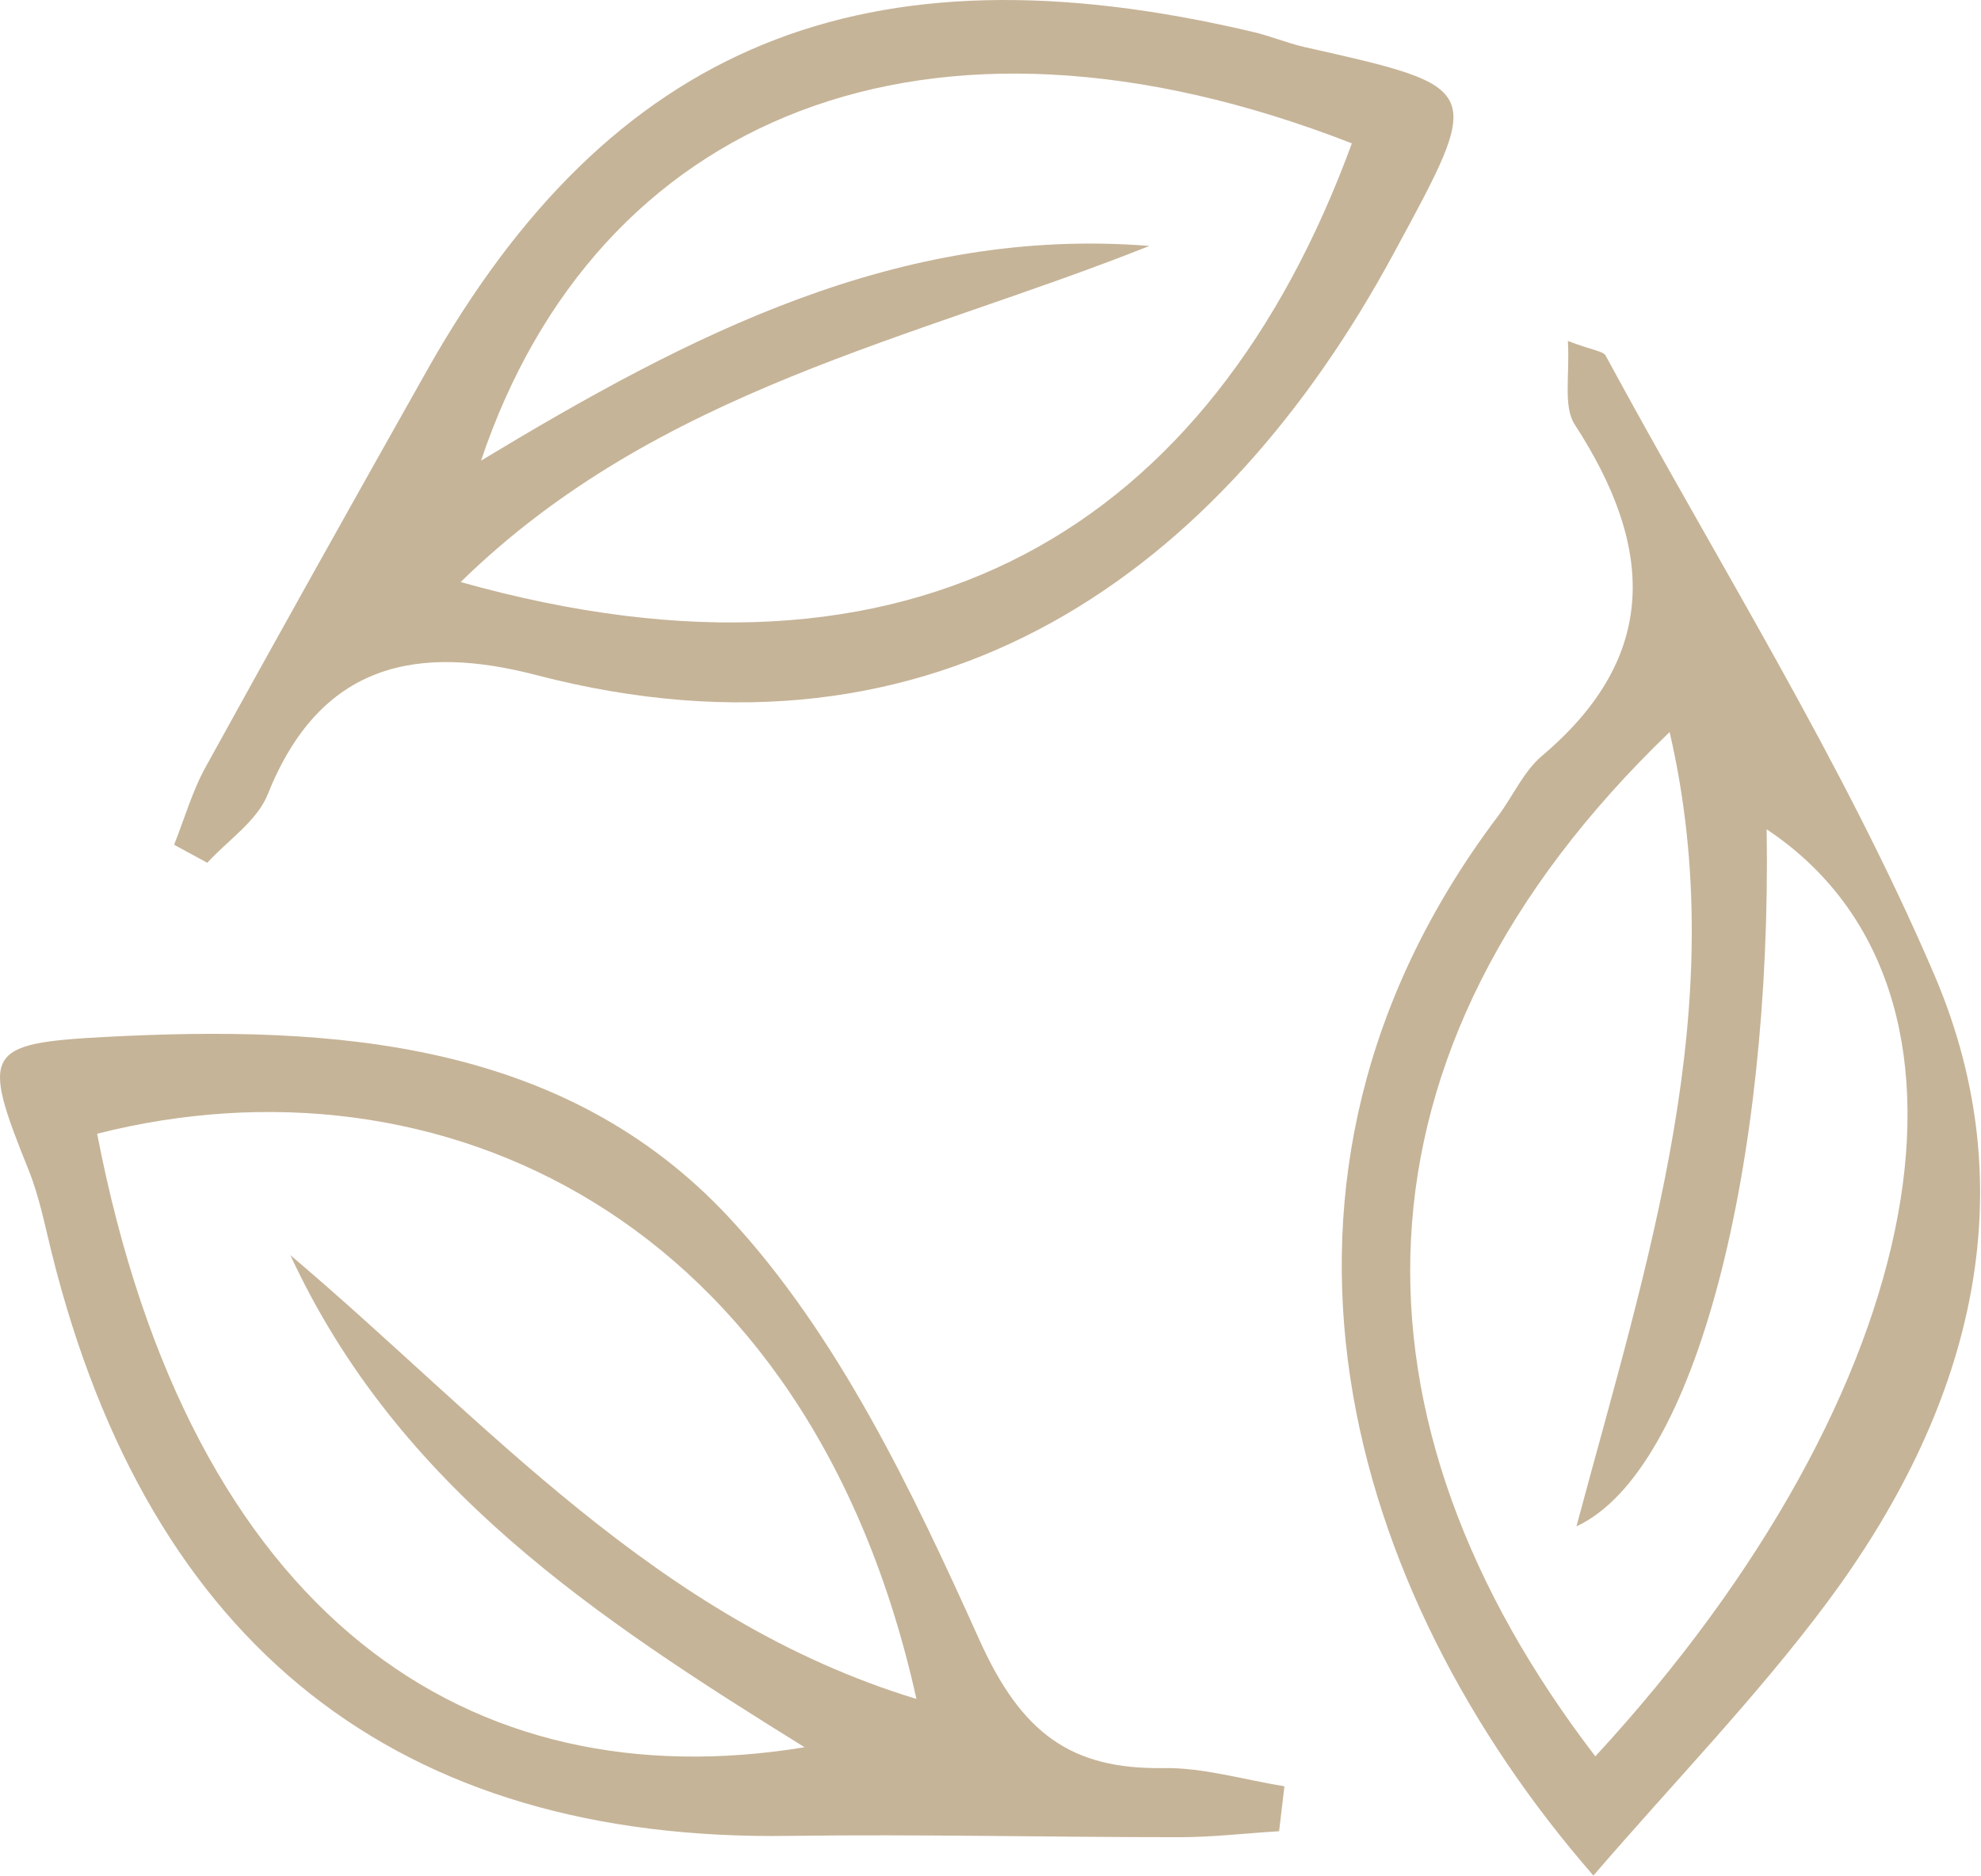
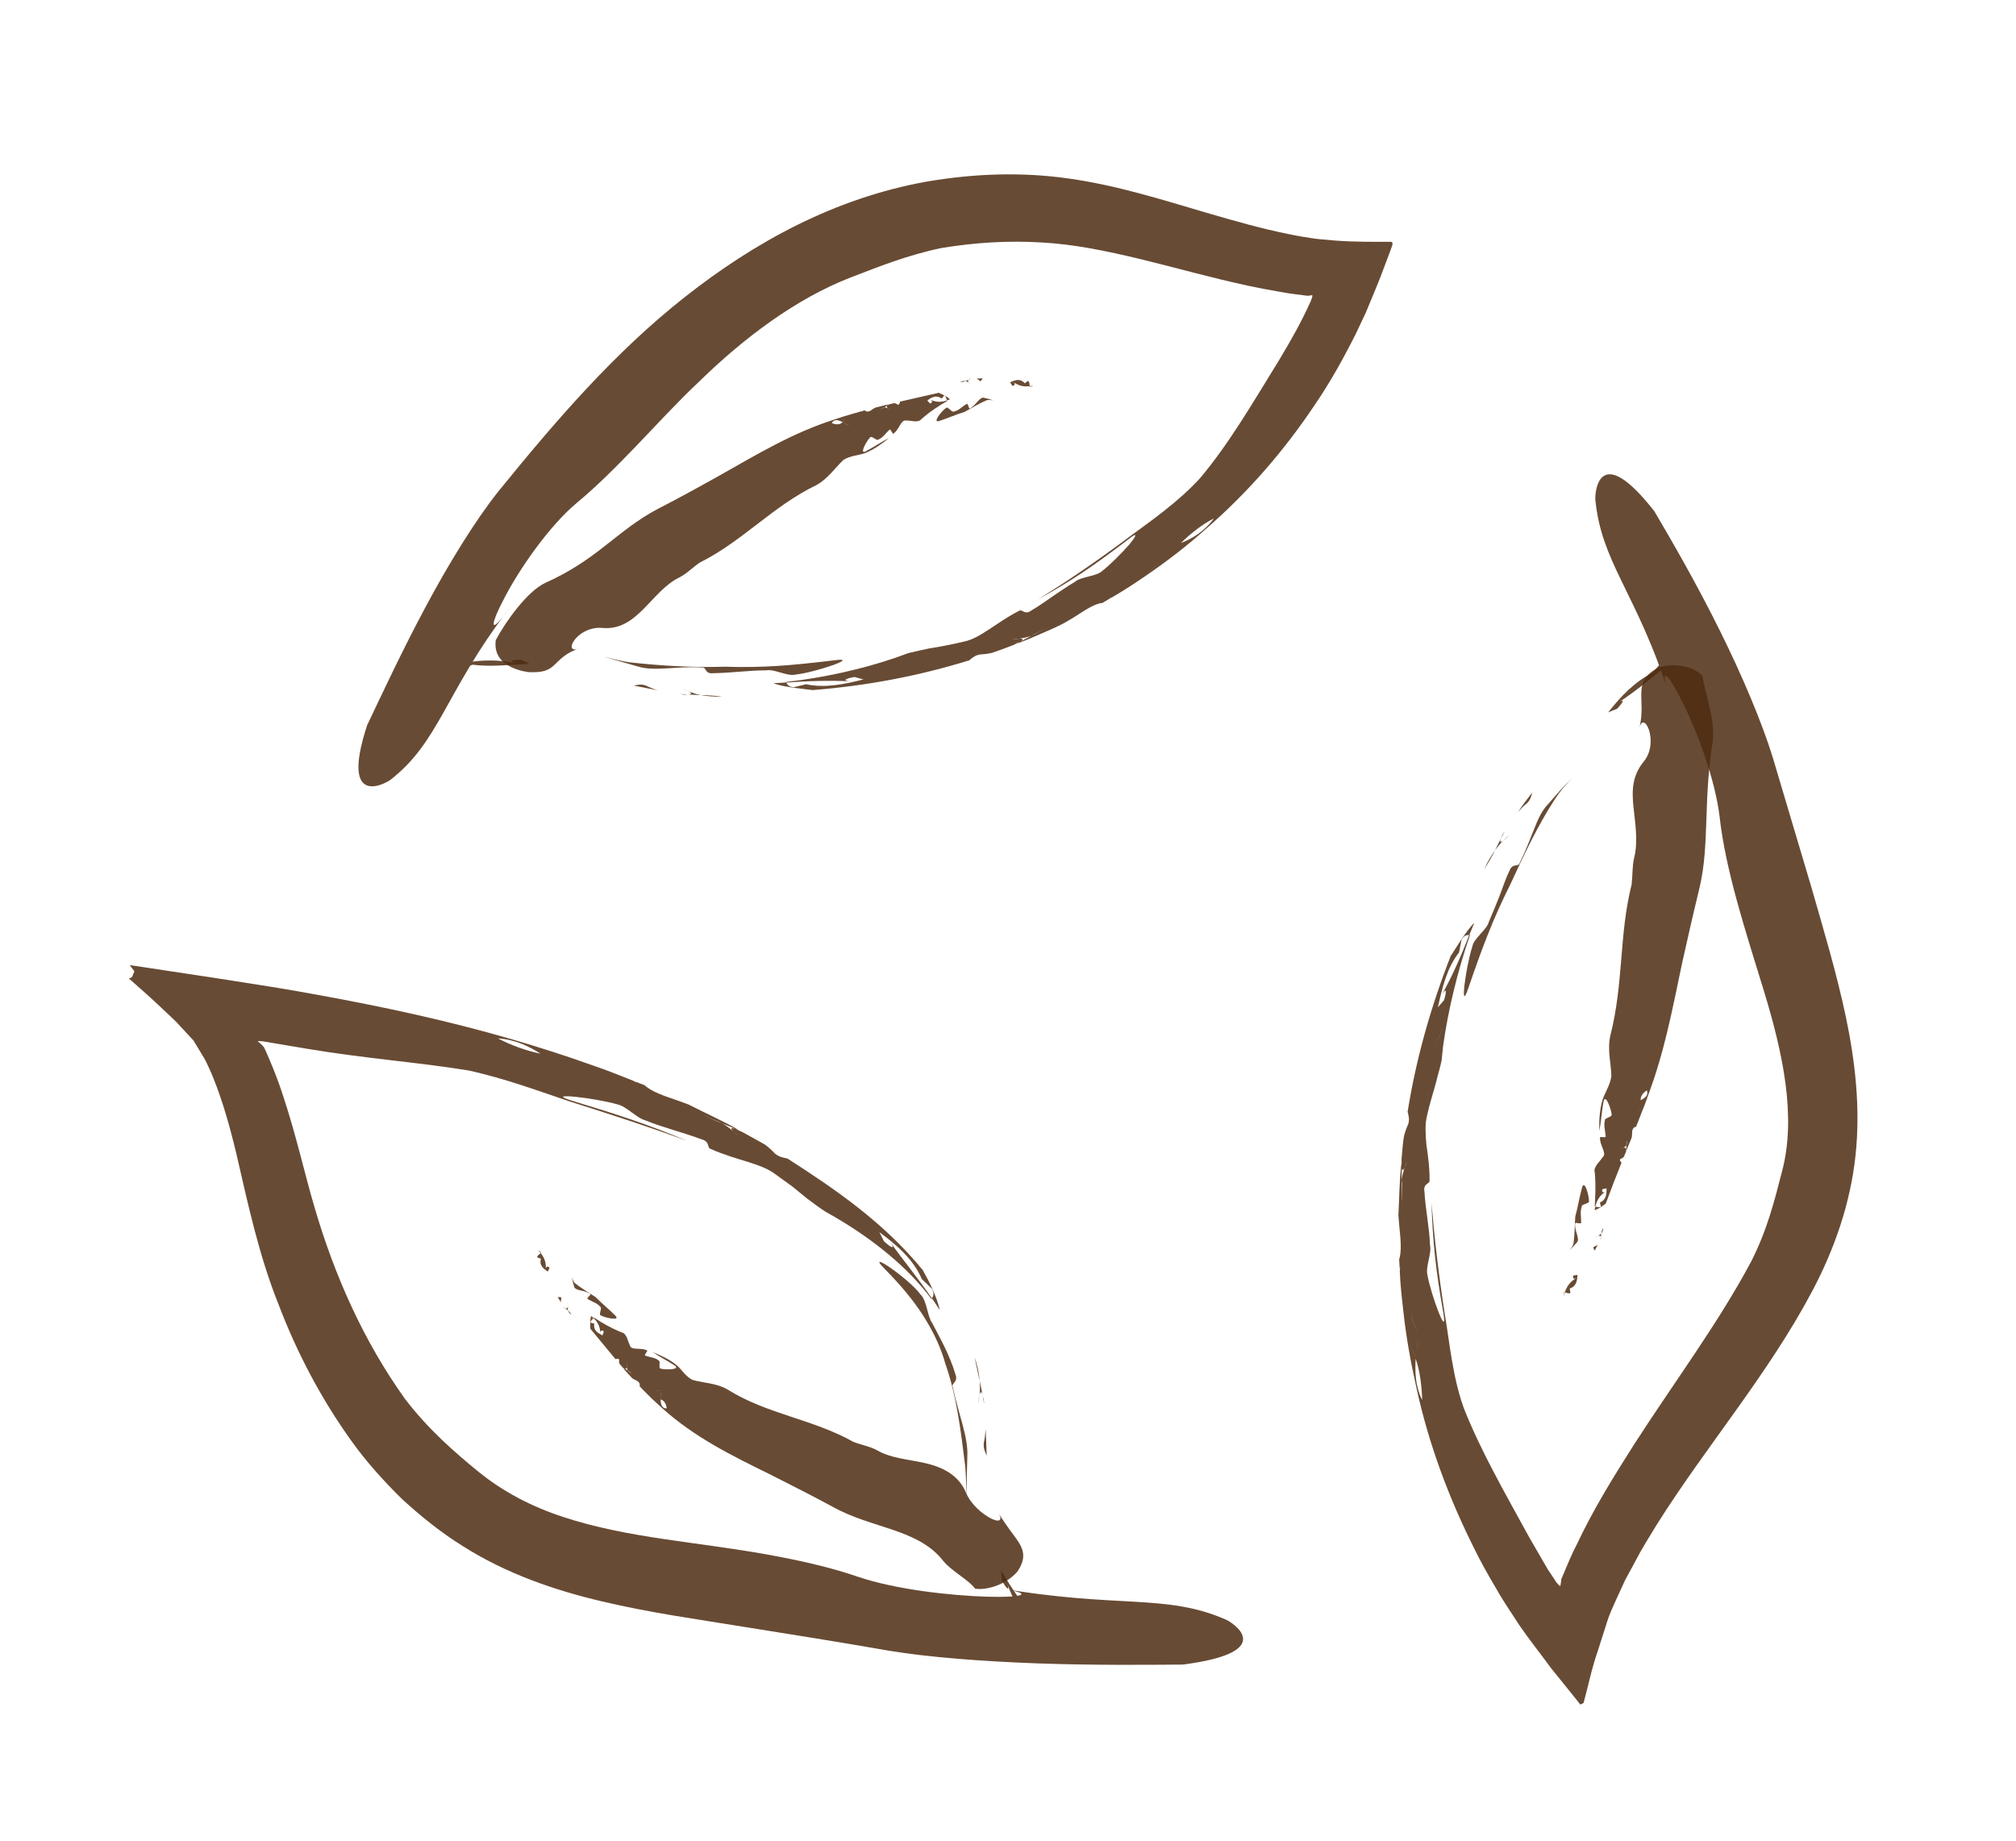
- <svg xmlns="http://www.w3.org/2000/svg" width="132" height="125" viewBox="0 0 132 125" fill="none">
-   <path d="M11.595 56.32C12.296 54.548 12.825 52.688 13.741 51.049C18.59 42.248 23.497 33.476 28.433 24.72C40.694 2.939 57.604 -3.986 83.484 2.127C84.642 2.393 85.744 2.865 86.903 3.131C98.992 5.848 98.877 5.789 92.84 16.938C81.438 38.01 62.582 51.979 35.744 44.994C27.875 42.942 21.366 44.123 17.847 52.924C17.131 54.725 15.186 55.995 13.812 57.502C13.083 57.103 12.339 56.704 11.609 56.306L11.595 56.32ZM30.694 38.792C60.98 47.298 80.694 35.16 90.079 9.554C61.681 -1.52 39.735 7.842 32.053 30.7C45.915 22.328 59.878 15.062 76.588 16.391C60.88 22.652 43.841 25.931 30.694 38.792Z" fill="#C6B498" />
-   <path d="M106.159 124.985C89.764 106.158 81.495 78.736 99.778 54.445C100.794 53.102 101.51 51.418 102.754 50.37C110.651 43.695 110.179 36.371 104.929 28.294C104.142 27.083 104.614 24.986 104.471 22.727C106.202 23.376 106.831 23.406 106.989 23.701C114.399 37.405 122.769 50.68 128.892 64.974C135.244 79.829 131.095 94.241 121.739 106.808C117.06 113.083 111.581 118.724 106.173 125L106.159 124.985ZM106.302 117.056C128.806 92.647 133.742 65.934 117.719 55.272C118.062 77.496 113.055 98.022 105.043 101.728C109.821 83.89 115.458 66.967 111.252 48.79C88.992 70.172 89.206 94.758 106.302 117.056Z" fill="#C6B498" />
-   <path d="M85.228 122.047C83.011 122.18 80.808 122.445 78.59 122.445C69.921 122.445 61.266 122.239 52.596 122.357C26.559 122.741 9.992 109.731 3.468 83.594C2.996 81.704 2.624 79.77 1.909 77.983C-1.281 70.083 -1.038 69.537 7.031 69.108C22.224 68.311 37.617 69.345 48.605 81.173C55.829 88.955 60.794 99.365 65.271 109.318C68.061 115.505 71.352 117.927 77.503 117.838C80.193 117.794 82.882 118.621 85.586 119.049C85.472 120.053 85.343 121.057 85.228 122.061V122.047ZM19.348 83.653C32.353 94.655 43.64 107.915 61.065 113.231C53.912 80.981 29.134 69.802 6.473 75.561C12.696 107.767 31.28 120.112 53.612 116.45C39.749 107.841 26.516 99.129 19.348 83.653Z" fill="#C6B498" />
+ <svg xmlns="http://www.w3.org/2000/svg" id="Layer_1" data-name="Layer 1" viewBox="0 0 133.38 121.78">
+   <defs>
+     <style>
+       .cls-1 {
+         opacity: .85;
+       }
+ 
+       .cls-2 {
+         fill: #4d2b10;
+         stroke-width: 0px;
+       }
+     </style>
+   </defs>
+   <g class="cls-1">
+     <g>
+       <path class="cls-2" d="m41.93,45.36c.52.1,1.05.21,1.58.31-.26-.08-.51-.18-.77-.31-.33-.12-.53-.05-.81,0Z" />
+       <path class="cls-2" d="m44.98,45.92c.1.01.19.03.28.04.09,0,.17,0,.25-.01l-.53-.03Z" />
+       <path class="cls-2" d="m47.79,46.09c-.49-.07-.97-.09-1.43-.1.4.07.87.11,1.43.1Z" />
+       <path class="cls-2" d="m45.58,45.75c.16.09.24.18-.05.2h-.01c.28.01.56.03.85.04-.3-.06-.56-.15-.79-.24Z" />
+       <path class="cls-2" d="m45.58,45.75c-.16-.09-.41-.19-.49-.24.14.08.31.16.49.24Z" />
+       <path class="cls-2" d="m46.46,44.16c.28-.03.16.44.71.38,1.28-.02,2.36-.19,3.54-.19.53-.1,1.39.42,1.93.28,1.29-.14,4.39-1.19,2.52-.94-2.81.34-4.66.5-7.22.42-2.09.06-4.1-.05-6.29-.29-.61-.09-1.17-.24-1.74-.38.73.21,1.48.42,2.31.66,1.09.34,2.52-.04,4.23.06Z" />
+       <path class="cls-2" d="m30.51,44.29c.13-.05.32-.14.47-.21.16-.06.29-.1.29-.1,1.25.15,2.47,0,3.77-.06-.18-.1-.37-.19-.56-.27-.74,0-.82.14-.18.26-1.48-.33-2.95-.27-4.35.15.12.1.14.25.55.23Z" />
+       <path class="cls-2" d="m29.15,44.34c.27-.09.54-.19.81-.28,0-.01-.03-.02-.04-.03-.27.1-.54.21-.8.31h.03Z" />
+       <path class="cls-2" d="m53.73,45.66c3.69-.29,7.13-.96,10.39-1.97.22-.17.36-.32.71-.39.28-.01.55-.05.81-.11.47-.16.94-.33,1.4-.51.15-.08.31-.16.47-.23h.01c.24-.16.13-.2-.06-.2-.2.03-.38.04-.55.04.1,0,.36-.04.55-.04.24-.04.5-.08.79-.19.4-.22.82-.43,1.28-.61-.47.28-.9.48-1.28.61-.25.14-.5.26-.74.39-.07.04-.14.09-.21.13.53-.2,1.06-.42,1.57-.65.52-.22,1.04-.45,1.54-.71.22-.13.44-.26.61-.36.7-.44,1.36-.92,1.92-.97.17-.1.35-.21.52-.31-.04,0-.08.02-.12.03.08-.03.16-.06.22-.08.74-.43,1.46-.9,2.18-1.39.41-.39.79-.84,1.2-1.24,0,0,.41-.11.61-.17.11-.24.31-.52.58-.8-.45.18-.88.35-1.24.5-.6.15-.71,1.18-1.54,1.2.83-.01.94-1.05,1.54-1.2.36-.14.79-.32,1.24-.5.58-.58,1.39-1.23,2.18-1.63-.63.87-1.43,1.33-2.18,1.63-.27.28-.47.56-.58.8-.2.05-.61.17-.61.17-.41.4-.79.86-1.2,1.24,1.39-.95,2.76-1.99,4.06-3.16,2.8-2.43,5.18-5.19,7.19-8.2,1.02-1.49,1.9-3.08,2.72-4.71l.65-1.38.66-1.59c.22-.53.43-1.07.63-1.62l.31-.82c.08-.26.29-.62.08-.66-1.17,0-2.43.01-3.65-.08l-.92-.08c-.16-.02-.3-.02-.47-.05l-.33-.05c-.45-.07-.9-.14-1.35-.24-1.81-.36-3.64-.88-5.52-1.43-2.98-.88-5.96-1.82-9.1-2.26-3.14-.45-6.31-.32-9.36.2-6.13,1.09-11.45,4.03-16.04,7.65-4.63,3.65-8.48,8.11-12.35,12.88-1.47,1.85-3.24,4.7-4.79,7.61-1.56,2.91-2.92,5.84-3.87,7.83-1.85,5.65,1.34,3.79,1.56,3.6,1.58-1.24,2.45-2.6,3.47-4.4,1.02-1.8,2.17-4.06,4.4-6.96-1.45,2.01-1.28,1.08-.28-.79.99-1.87,2.89-4.62,4.71-6.15,1.33-1.1,2.62-2.4,3.95-3.78,1.33-1.39,2.68-2.86,4.16-4.26,2.91-2.84,6.38-5.48,10.04-6.89,1.82-.7,3.73-1.47,5.98-1.94,2.24-.37,4.44-.5,6.6-.37,2.15.11,4.32.56,6.6,1.11,2.27.55,4.64,1.23,7.17,1.77.64.13,1.27.26,1.93.37.33.05.65.12.99.16l.94.12.31-.04c.03.07-.03.21-.09.37-.6,1.35-1.34,2.66-2.12,3.95-1.78,2.89-3.31,5.52-5.2,7.77-1.44,1.59-3.33,2.89-4.71,3.91-2.17,1.62-4.1,2.94-6.03,4.12,2.22-1.2,3.73-2.25,5.95-3.94.72-.58.57-.26.1.31-.48.55-1.28,1.36-1.78,1.74-.39.39-1.39.37-1.8.72-.5.3-.96.61-1.43.93-.47.33-.95.67-1.49.99-.44.32-.59-.14-.81.02-1.51.77-2.54,1.81-3.64,2.03-.82.19-1.56.34-2.29.45-.45.09-.9.2-1.38.31-.29.1-.59.21-.89.32.27.09.4.25.52.4-.45.08-1.11.1-1.57.15.46-.05,1.11-.07,1.57-.15-.12-.16-.25-.31-.52-.4-2.16.74-4.76,1.32-7.22,1.59l.03.04c1.44-.11,2.84-.15,4.38-.08-.66-.02-.6-.16.13-.29l.6.16c-1.26.32-2.55.59-3.8.32,0,0-.55.13-.82.2-.41-.05-.4-.2-.49-.32-.28.03-.57.03-.85.05.3.13.93.25,1.49.32.57.07,1.05.13,1.05.13Z" />
+       <path class="cls-2" d="m68.28,42.05c-.17.1-.39.21-.63.32.88-.36,1.76-.73,2.61-1.15-.55.04-1.26.43-1.98.83Z" />
+     </g>
+   </g>
+   <g class="cls-1">
+     <g>
+       <path class="cls-2" d="m65.01,25.03l-.41.02c.07.03.15.07.22.15.09.05.13-.07.19-.17Z" />
+       <path class="cls-2" d="m64.22,25.06h-.07s-.06.06-.06.06c.04-.02.09-.04.13-.06Z" />
+       <path class="cls-2" d="m63.53,25.28c.13,0,.24-.02.36-.07-.11-.02-.22,0-.36.07Z" />
+       <path class="cls-2" d="m64.1,25.32c-.05-.06-.08-.14-.02-.2h0s-.2.09-.2.09c.08.02.15.06.22.11Z" />
+       <path class="cls-2" d="m64.1,25.32c.05.06.12.12.15.15-.05-.06-.1-.11-.15-.15Z" />
+       <path class="cls-2" d="m64.16,27.03c-.06.06-.11-.42-.23-.29-.29.17-.52.44-.81.48-.11.13-.41-.36-.53-.23-.29.2-.92.99-.47.87.66-.22,1.09-.42,1.7-.61.48-.26.94-.55,1.46-.77.15-.04.29-.01.43.01-.19-.07-.38-.12-.6-.17-.29-.1-.56.54-.96.71Z" />
+       <path class="cls-2" d="m68.01,25.2c-.07.05-.21.16-.21.16-.31-.35-.65-.21-.97-.07l.15.24c.19-.03.21-.17.04-.27.39.28.74.34,1.11.29-.02-.13-.01-.28-.11-.35Z" />
+       <path class="cls-2" d="m68.34,25.52c-.07.01-.15.02-.22.04v.04c.08-.02.15-.04.22-.07h0Z" />
+       <path class="cls-2" d="m62.14,25.98c-.91.21-1.75.4-2.59.59-.04.11-.05.23-.15.2-.09-.06-.17-.09-.24-.1l-.36.09s-.07.05-.11.07h0c-.05.08,0,.14.06.19.06.03.12.08.18.13-.04-.03-.12-.07-.18-.13-.07-.04-.15-.06-.23-.07-.1.06-.2.12-.33.13.11-.1.22-.14.33-.13l.18-.13.04-.06-.83.21c-.06.03-.11.06-.16.09-.17.13-.34.26-.54.09l-.15.04s.03.02.04.03c-.03,0-.05-.01-.07-.02l-.63.18c-.1.14-.19.3-.29.41,0,0-.15-.11-.23-.17,0,.13-.05.24-.13.31.16.08.32.19.45.25.22.17.11-.57.44-.21-.33-.36-.22.38-.44.21-.13-.05-.29-.16-.45-.25-.15.16-.43.19-.72.06.16-.29.45-.2.72-.06.07-.08.12-.18.13-.31.08.06.23.17.23.17.11-.12.2-.28.29-.41-.41.12-.82.24-1.24.39-2.71.87-4.97,2.23-7.52,3.67-1.39.78-2.74,1.52-4.1,2.22-1.35.7-2.45,1.63-3.57,2.5-1.12.88-2.3,1.69-3.88,2.4-1.2.54-2.66,2.6-3.29,3.79-.13.98.43,1.49.99,1.77.57.28,1.15.35,1.21.35.98.04,1.34-.15,1.69-.49.36-.33.73-.8,1.68-1.09-.59.24-.68-.1-.38-.52.29-.42.98-.88,1.8-.83,2.38.26,3.25-2.4,5.16-3.34.47-.23.85-.64,1.35-.98,2.86-1.43,4.79-3.71,7.72-5.13.75-.41,1.22-1.13,1.78-1.66.45-.29,1.06-.31,1.46-.46.62-.26,1.1-.62,1.56-.99-.56.28-.94.56-1.56.89-.42.2.07-.7.31-.93.09-.15.47.28.56.13.27-.1.45-.39.7-.62.09-.15.23.32.28.24.36-.24.5-.91.8-.87.22,0,.42.03.61.06.12,0,.23-.01.34-.06l.19-.17c-.1-.13-.16-.3-.23-.47.12,0,.3.06.42.06-.12,0-.3-.06-.42-.06.07.17.13.34.23.47.47-.41,1.06-.8,1.62-1.12l-.02-.04c-.34.12-.69.15-1.13-.06.18.07.19.2.02.27l-.19-.2c.28-.21.58-.4.95-.13,0,0,.11-.13.17-.2.11.04.14.2.18.32.07-.02.14-.05.2-.07-.19-.21-.72-.42-.72-.42Z" />
+       <path class="cls-2" d="m58.49,26.94s.1-.06.16-.09l-.7.17c.2.18.37.05.54-.08Z" />
+     </g>
+   </g>
+   <g class="cls-1">
+     <g>
+       <path class="cls-2" d="m101.39,52.41c-.33.43-.67.87-.97,1.33.18-.21.37-.41.6-.59.26-.26.28-.47.36-.74Z" />
+       <path class="cls-2" d="m99.56,55c-.06.08-.11.16-.16.24-.03.08-.06.16-.09.24.08-.16.16-.33.25-.48Z" />
+       <path class="cls-2" d="m98.2,57.52c.26-.43.51-.85.72-1.27-.24.34-.5.74-.72,1.27Z" />
+       <path class="cls-2" d="m99.46,55.62c-.15.11-.26.15-.16-.13,0,0,0,0,0-.01-.13.26-.25.51-.39.78.18-.25.36-.46.54-.64Z" />
+       <path class="cls-2" d="m99.46,55.62c.15-.11.34-.31.42-.36-.14.09-.28.22-.42.36Z" />
+       <path class="cls-2" d="m100.54,57.11c-.1.27-.48-.03-.67.5-.29.58-.46,1.17-.68,1.72-.22.55-.44,1.09-.68,1.64-.12.54-1.01,1.1-1.1,1.66-.42,1.26-.87,4.57-.26,2.73.94-2.73,1.61-4.52,2.78-6.86.89-1.93,1.77-3.82,2.97-5.67.34-.52.73-.95,1.13-1.37-.55.53-1.06,1.11-1.63,1.77-.4.41-.66,1-.92,1.67-.27.67-.55,1.41-.94,2.2Z" />
+       <path class="cls-2" d="m109.89,43.86c-.19.22-.56.66-.56.66-1.17.57-2.1,1.56-2.93,2.61.19-.08.39-.16.59-.24.52-.55.49-.71-.06-.31,1.32-.86,2.43-1.79,3.58-2.75-.15-.04-.23-.17-.6.04Z" />
+       <path class="cls-2" d="m111.16,43.24c-.22.19-.44.39-.66.58.01,0,.03,0,.05.01.22-.2.43-.41.64-.6h-.03Z" />
+       <path class="cls-2" d="m96.01,63.17c-1.38,3.51-2.33,6.95-2.88,10.38.06.28.14.48.04.82-.12.26-.21.52-.28.79-.09.5-.11,1.01-.16,1.51,0,.18,0,.35,0,.54h0c.03.3.11.22.2.05.07-.19.14-.37.21-.51-.05.09-.13.35-.21.51-.08.23-.15.49-.19.8.02.46.03.95-.01,1.44-.04-.56-.03-1.03.01-1.44,0-.29,0-.57,0-.86,0-.08-.02-.16-.02-.25-.14,1.15-.14,2.31-.2,3.46.02.27.04.52.06.73.09.84.16,1.66-.01,2.19.01.2.02.41.04.62l.03-.12c-.01.09-.02.17-.03.24.03.87.13,1.74.23,2.62.15.55.36,1.11.54,1.67,0,0-.09.42-.13.62.16.21.3.53.41.91.05-.49.13-.94.16-1.35.13-.61-.72-1.2-.34-1.96-.37.75.47,1.35.34,1.96-.02.41-.11.86-.16,1.35.28.78.41,1.85.43,2.74-.48-.98-.47-1.93-.43-2.74-.12-.38-.25-.7-.41-.91.04-.21.13-.62.13-.62-.18-.56-.39-1.12-.54-1.67.18,1.71.49,3.42.88,5.16.82,3.75,2.15,7.28,3.83,10.63.41.84.87,1.66,1.35,2.47.47.85.93,1.51,1.63,2.59.67.97,1.4,1.88,2.1,2.84l1.13,1.4.57.71.14.18.07.09s.03,0,.05,0l.18-.09c.31-1.13.54-2.3.95-3.47.19-.59.38-1.19.57-1.78.09-.31.2-.6.32-.88l.34-.76c.19-.41.38-.82.57-1.24.22-.4.44-.81.66-1.22.42-.82.93-1.62,1.42-2.43,3.33-5.29,7.37-9.94,10.31-15.49,1.46-2.76,2.51-5.78,2.85-8.93.34-3.15-.02-6.24-.63-9.16-.62-2.94-1.46-5.72-2.27-8.55-.84-2.82-1.69-5.69-2.58-8.67-.7-2.27-2.01-5.39-3.51-8.4-1.49-3.01-3.16-5.91-4.32-7.87-3.8-4.85-3.94-1.02-3.9-.75.2,2.02.83,3.52,1.75,5.41.91,1.89,2.11,4.17,3.21,7.74-.82-2.39-.15-1.69.81.25.97,1.93,2.16,5.12,2.45,7.56.39,3.52,1.68,7.46,2.94,11.56,1.23,4.04,2.17,8.29,1.18,11.95-.47,1.82-.95,3.8-2.03,5.92-2.18,4.09-5.05,7.92-7.75,12.11-1.34,2.11-2.69,4.27-3.82,6.68-.31.58-.56,1.21-.82,1.82l-.19.45s.02-.03.01,0v.06s-.05.33-.05.33c-.05.07-.17-.12-.26-.21l-.06-.09-.53-.8c-.4-.69-.8-1.39-1.21-2.09-1.67-3.05-3.23-5.76-4.33-8.55-.75-2.06-.95-4.42-1.25-6.15-.43-2.75-.7-5.13-.89-7.44.08,2.58.28,4.46.78,7.27.32,1.89-.83-1.22-1.05-2.5-.14-.54.3-1.44.17-1.97-.04-1.18-.29-2.27-.37-3.56-.09-.55.38-.47.34-.74.01-.87-.11-1.65-.21-2.36-.06-.71-.1-1.34.04-1.89.18-.84.43-1.57.62-2.29.1-.46.26-.91.35-1.4.03-.31.07-.63.1-.96-.2.21-.4.26-.59.3.12-.45.4-1.06.57-1.5-.16.44-.45,1.05-.57,1.5.2-.04.39-.09.59-.3.32-2.3.95-4.94,1.78-7.33h-.05c-.54,1.39-1.11,2.7-1.87,4.07.32-.59.42-.47.2.25-.14.16-.28.32-.41.48.29-1.29.59-2.61,1.4-3.63,0,0,.11-.57.17-.85.22-.36.36-.28.51-.31.11-.27.22-.53.33-.8-.5.44-1.52,2.14-1.52,2.14Z" />
+       <path class="cls-2" d="m92.72,78.09c-.01-.2,0-.45,0-.72-.11.96-.1,1.93-.16,2.9.24-.51.2-1.34.15-2.18Z" />
+     </g>
+   </g>
+   <g class="cls-1">
+     <g>
+       <path class="cls-2" d="m105.51,82.74l.2-.39c-.06.05-.14.1-.25.13-.09.06-.01.15.05.26Z" />
+       <path class="cls-2" d="m105.89,82l.03-.07v-.08c-.02.05-.03.1-.03.15Z" />
+       <path class="cls-2" d="m106.07,81.25c-.08.11-.11.24-.13.36.08-.09.12-.2.13-.36Z" />
+       <path class="cls-2" d="m105.73,81.76c.08-.02.16,0,.18.08h0s.03-.23.03-.23c-.06.06-.13.11-.21.15Z" />
+       <path class="cls-2" d="m105.73,81.76c-.08.01-.17.05-.21.06.07-.01.15-.03.21-.06Z" />
+       <path class="cls-2" d="m104.24,80.93c-.02-.09.42.11.37-.07,0-.37-.08-.72.04-1.02-.05-.18.53-.2.48-.37,0-.38-.29-1.42-.45-.93-.21.75-.27,1.27-.46,1.95-.04.6-.03,1.2-.12,1.8-.05.16-.14.28-.24.41.15-.15.3-.31.46-.49.25-.22-.18-.8-.1-1.28Z" />
+       <path class="cls-2" d="m103.9,85.52c-.02-.09-.05-.27-.05-.27.46-.15.49-.53.52-.9l-.28.04c-.06.19.05.27.22.16-.44.24-.65.57-.78.95.13.04.26.11.37.04Z" />
+       <path class="cls-2" d="m103.46,85.71c.02-.08.04-.15.07-.23h-.04c-.01.07-.03.15-.04.23h.01Z" />
+       <path class="cls-2" d="m106.25,79.6c.35-.94.68-1.81,1.03-2.67-.07-.1-.15-.18-.07-.25.1-.04.18-.09.23-.15l.15-.37s0-.1,0-.15h0c-.03-.09-.11-.09-.19-.07-.06.03-.14.06-.21.08.05-.01.13-.06.21-.08.08-.04.14-.09.2-.16,0-.13.03-.25.1-.37,0,.16-.03.28-.1.37v.24s.01.08.01.08l.35-.85c0-.07.02-.14.02-.19,0-.23,0-.46.27-.52l.06-.15s-.03.01-.05.02c.02-.02.04-.03.06-.05l.25-.65c-.05-.17-.11-.35-.13-.52,0,0,.18-.06.27-.09-.1-.09-.15-.2-.16-.31-.17.08-.36.15-.48.22-.27.08.37.46-.12.51.49-.05-.15-.43.12-.51.12-.07.31-.14.48-.22-.03-.23.13-.48.41-.65.12.33-.13.51-.41.65.01.11.06.22.16.31-.09.03-.27.09-.27.09.02.17.09.35.13.52.17-.42.34-.85.49-1.3,1.07-2.85,1.58-5.61,2.23-8.69.37-1.67.74-3.29,1.13-4.89.39-1.6.42-3.15.48-4.73.05-1.59.12-3.19.42-5.09.1-.74-.09-1.74-.28-2.51-.2-.79-.36-1.41-.4-1.78-.42-.46-1.1-.65-1.73-.7-.63-.05-1.18.14-1.24.18-.9.47-1.06,1.02-1.08,1.64-.02.63.12,1.36-.15,2.44.25-1.46,1.38.77.33,2.08-.79.96-.81,1.92-.7,3.01.11,1.08.32,2.28.05,3.37-.13.54-.1,1.13-.17,1.78-.84,3.32-.52,6.52-1.41,10-.21.92.05,1.84.07,2.67-.07.59-.45,1.14-.59,1.59-.21.72-.22,1.39-.21,2.04.14-.69.14-1.21.29-1.97.12-.5.49.51.53.88.06.17-.51.24-.45.41-.09.3.02.65.05,1.02.06.17-.4,0-.37.1-.04.48.44,1.02.21,1.26-.14.19-.28.36-.42.53-.07.11-.13.22-.16.35l.03.28c.16-.01.34.02.52.06-.07.11-.22.24-.29.35.07-.11.22-.24.29-.35-.18-.04-.35-.08-.52-.06.06.68.03,1.43-.01,2.14h.04c.09-.38.27-.72.69-1-.16.13-.28.06-.23-.14l.28-.06c0,.37,0,.75-.44.94,0,0,.05.18.07.27-.1.08-.24.02-.37,0-.02.07-.03.15-.05.23.28-.06.75-.44.75-.44Z" />
+       <path class="cls-2" d="m107.62,75.78c0,.06-.01.12-.02.19l.3-.71c-.26.06-.27.29-.28.52Z" />
+     </g>
+   </g>
+   <g class="cls-1">
+     <g>
+       <path class="cls-2" d="m65.28,96.32c-.02-.59-.04-1.18-.07-1.77-.02.3-.05.6-.12.9-.04.39.08.58.19.87Z" />
+       <path class="cls-2" d="m65.11,92.89c0-.11-.02-.22-.03-.32-.03-.09-.05-.18-.07-.27l.1.59Z" />
+       <path class="cls-2" d="m64.48,89.8c.12.55.23,1.07.34,1.58-.04-.45-.13-.98-.34-1.58Z" />
+       <path class="cls-2" d="m64.81,92.29c.05-.2.11-.3.2,0,0,0,0,0,0,.01-.06-.31-.13-.61-.19-.93.02.34.02.65-.01.91Z" />
+       <path class="cls-2" d="m64.81,92.29c-.05.19-.08.49-.11.59.05-.17.08-.37.11-.59Z" />
+       <path class="cls-2" d="m63.03,91.76c-.1-.28.39-.29.18-.84-.4-1.32-.97-2.29-1.53-3.38-.33-.44-.35-1.49-.78-1.9-.84-1.12-3.77-3.08-2.33-1.65,1.06,1.08,1.84,2.02,2.48,3.01.63.99,1.15,1.99,1.51,3.27.72,2.05,1,4.31,1.3,6.74.06.68.06,1.33.09,1.99,0-.86.02-1.73.05-2.68.06-1.25-.58-2.74-.96-4.54Z" />
+       <path class="cls-2" d="m69.29,107.72c-.13-.06-.34-.15-.5-.24-.16-.1-.29-.17-.29-.17-.75-1.12-1.57-2.17-2.26-3.42.01.22.02.44.04.67.4.72.56.72.32.05.46,1.58,1.51,2.93,2.95,3.68-.02-.17.06-.27-.26-.57Z" />
+       <path class="cls-2" d="m70.41,108.66c-.29-.12-.6-.22-.86-.37,0,.02,0,.03,0,.05.28.15.6.23.88.35l-.03-.02Z" />
+       <path class="cls-2" d="m61.1,84.09c-2.61-3.21-5.84-5.41-9-7.44-.3-.07-.52-.08-.83-.33-.21-.22-.43-.43-.67-.6-.48-.27-.96-.53-1.44-.8-.17-.08-.35-.16-.53-.24h-.02c-.3-.1-.25,0-.11.16.16.15.31.29.42.42-.07-.09-.29-.28-.42-.42-.2-.18-.43-.36-.73-.52-.47-.19-.95-.39-1.42-.65.57.21,1.04.43,1.42.65.3.11.58.24.86.36.08.03.17.06.26.09-1.09-.63-2.24-1.13-3.35-1.7-.27-.1-.53-.19-.74-.27-.86-.29-1.71-.58-2.15-1-.21-.08-.42-.16-.63-.25l.11.09c-.09-.05-.16-.09-.22-.13-.88-.34-1.75-.71-2.66-1.01-.61-.1-1.25-.19-1.87-.32,0,0-.36-.28-.54-.41-.28.04-.66.02-1.08-.06.45.28.85.56,1.24.77.53.42,1.49-.02,2.06.64-.57-.66-1.54-.22-2.06-.64-.39-.21-.79-.49-1.24-.77-.88-.17-1.97-.56-2.82-1.01,1.18.08,2.07.54,2.82,1.01.42.08.8.11,1.08.06.18.13.54.41.54.41.62.13,1.26.22,1.87.32-1.75-.63-3.54-1.2-5.38-1.74-4.23-1.23-8.43-2.13-12.64-2.9-1.07-.2-2.06-.37-3.21-.56-1.35-.21-2.71-.43-4.08-.64-1.38-.21-2.77-.42-4.17-.63l-1.06-.16-.13-.02s.02.03.03.04l.06.08.12.16c.03.05.11.1.09.16l-.06.15c-.07.1,0,.21-.29.3.74.66,1.53,1.34,2.15,1.94.32.31.7.65.98.93l.76.82.38.41.23.38.46.76c.15.25.26.52.38.77.11.26.18.39.26.61.62,1.55,1.09,3.23,1.51,4.98.76,3.3,1.5,6.75,2.78,9.94,1.22,3.21,2.82,6.25,4.82,9.04.99,1.39,2.14,2.66,3.35,3.85,1.25,1.15,2.58,2.22,4.01,3.11,2.88,1.83,6.08,2.93,9.23,3.67,3.16.75,6.3,1.18,9.43,1.69,3.14.5,6.33,1.01,9.6,1.58,2.52.42,6.14.7,9.75.83,3.61.13,7.2.1,9.65.08,6.56-.85,3.11-2.89,2.81-2.99-3.99-1.73-7.11-.69-15.13-2.1,5.48.84-4.14,1-9.21-.73-1.83-.63-3.86-1.08-6.02-1.47-2.16-.39-4.48-.67-6.76-1.01-2.28-.34-4.56-.76-6.67-1.46-2.12-.69-4.02-1.69-5.64-3.01-1.6-1.31-3.29-2.78-4.84-4.8-2.75-3.84-4.67-8.17-5.99-12.68-.67-2.28-1.22-4.79-2.08-7.38-.21-.65-.45-1.3-.72-1.96-.14-.33-.27-.66-.42-.99l-.12-.25-.02-.03-.02-.02c-.05-.06-.12-.14-.21-.22l-.12-.1-.07-.05s.03,0,.04,0c.07,0,.15,0,.24.01.09,0,.19.02.29.04.88.15,1.77.3,2.67.45,3.92.66,7.41.9,10.71,1.44,2.38.51,4.82,1.42,6.67,2.04,2.94.93,5.45,1.75,7.83,2.63-2.61-1.1-4.58-1.74-7.62-2.66-2.03-.61,1.6-.17,2.96.23.61.11,1.3.92,1.89,1.07,1.21.49,2.39.76,3.71,1.25.59.16.32.56.61.64,1.73.77,3.34.93,4.31,1.7.38.27.74.53,1.08.78.33.27.65.53.97.79.41.31.82.62,1.28.91.3.16.6.34.9.52-.13-.29-.1-.49-.07-.69.39.32.89.85,1.26,1.19-.37-.34-.86-.87-1.26-1.19-.03.2-.06.4.07.69,2.15,1.29,4.46,3.07,6.07,5.24l.02-.05c-.89-1.3-1.86-2.48-2.86-3.85.45.58.28.61-.32.06l-.3-.6c1.15.85,2.27,1.82,2.81,3.11,0,0,.45.42.67.64.2.41.05.48,0,.63.18.25.34.51.51.78-.05-.34-.29-1.01-.56-1.57-.26-.57-.54-1.03-.54-1.03Z" />
+       <path class="cls-2" d="m47.75,74.3c.21.08.46.18.71.31-.92-.5-1.87-.94-2.81-1.42.41.45,1.25.78,2.1,1.1Z" />
+     </g>
+   </g>
+   <g class="cls-1">
+     <g>
+       <path class="cls-2" d="m36.9,85.82l.21.34c-.01-.07,0-.16.03-.26,0-.1-.12-.08-.23-.08Z" />
+       <polygon class="cls-2" points="37.3 86.48 37.33 86.55 37.4 86.57 37.3 86.48" />
+       <path class="cls-2" d="m37.8,86.98c-.05-.12-.13-.2-.22-.28.03.1.1.2.22.28Z" />
+       <path class="cls-2" d="m37.57,86.46c-.03.08-.08.14-.17.11h0s.18.13.18.13c-.02-.08-.02-.16,0-.24Z" />
+       <path class="cls-2" d="m37.57,86.46c.03-.07.05-.16.07-.21-.03.07-.05.14-.07.21Z" />
+       <path class="cls-2" d="m39.06,85.62c.08.02-.32.29-.15.34.29.18.63.26.8.5.16.04-.13.53.04.57.3.17,1.3.37.98.03-.49-.49-.87-.78-1.32-1.24-.46-.3-.94-.58-1.38-.93-.1-.11-.15-.25-.2-.39.04.2.09.39.15.61.05.31.74.23,1.08.51Z" />
+       <path class="cls-2" d="m35.54,83.19c.08.03.25.09.25.09-.13.44.16.65.45.85l.12-.25c-.12-.14-.25-.09-.25.11.04-.47-.11-.8-.34-1.08-.1.09-.23.16-.23.29Z" />
+       <path class="cls-2" d="m35.63,82.75c.05.06.1.11.15.16l.03-.03-.17-.15h0Z" />
+       <path class="cls-2" d="m39.04,87.89c.59.71,1.14,1.38,1.68,2.03.11-.02.22-.06.24.04-.01.1,0,.19.02.26l.24.28s.08.04.12.07h0c.09.01.13-.06.14-.14,0-.07.01-.14.03-.21,0,.05-.02.13-.03.21,0,.08.01.16.05.23.1.06.2.13.27.23-.14-.05-.22-.13-.27-.23l-.2-.1h-.07s.57.63.57.63c.06.03.11.07.16.09.2.09.38.18.33.44l.11.11s0-.03,0-.05c0,.03.01.05.01.07l.46.46c.16.02.35.02.5.05,0,0-.02.18-.03.28.12-.06.23-.07.34-.05,0-.18,0-.37,0-.51.04-.27-.55.18-.4-.28-.16.46.43,0,.4.28.02.14,0,.32,0,.51.21.05.37.28.4.59-.33.01-.4-.29-.4-.59-.1-.03-.22-.01-.34.05.01-.09.03-.28.03-.28-.16-.03-.34-.03-.5-.05.3.31.62.58.95.89,2.12,1.9,4.5,3.07,7.12,4.36,1.42.72,2.79,1.41,4.12,2.13,2.6,1.46,5.66,1.44,7.33,3.6.32.38.8.72,1.2,1.02.41.3.73.57.9.8.53.08,1.23-.08,1.8-.37.56-.28.95-.7.99-.76.56-.82.43-1.37.12-1.89-.33-.53-.82-1.06-1.43-2.09.44.68.04.72-.48.44-.53-.29-1.24-.85-1.6-1.66-.5-1.23-1.62-1.73-2.72-1.98-1.13-.26-2.24-.31-3.16-.84-.45-.26-1-.34-1.57-.56-2.78-1.55-5.71-1.82-8.37-3.49-.71-.4-1.55-.41-2.27-.61-.48-.22-.76-.75-1.08-.99-.5-.41-1.03-.63-1.56-.85.5.35.92.53,1.47.9.36.26-.62.28-.95.19-.17,0,.02-.53-.14-.54-.2-.19-.54-.2-.85-.31-.17-.01.18-.35.09-.35-.37-.21-1.03,0-1.12-.3-.09-.2-.16-.38-.22-.57-.06-.1-.11-.2-.21-.28l-.24-.09c-.07.14-.19.28-.31.41-.06-.1-.08-.29-.13-.4.05.1.07.3.13.4.12-.13.24-.27.31-.41-.57-.24-1.19-.58-1.72-.94l-.03.03c.26.26.44.55.45,1.03-.02-.19.1-.26.23-.14l-.09.26c-.31-.16-.62-.33-.54-.78,0,0-.17-.04-.25-.06-.01-.12.11-.21.2-.3-.05-.05-.1-.1-.16-.14-.1.26-.05.83-.05.83Z" />
+       <path class="cls-2" d="m41.53,90.7s-.1-.06-.15-.09l.47.54c.07-.25-.12-.35-.32-.45Z" />
+     </g>
+   </g>
</svg>
